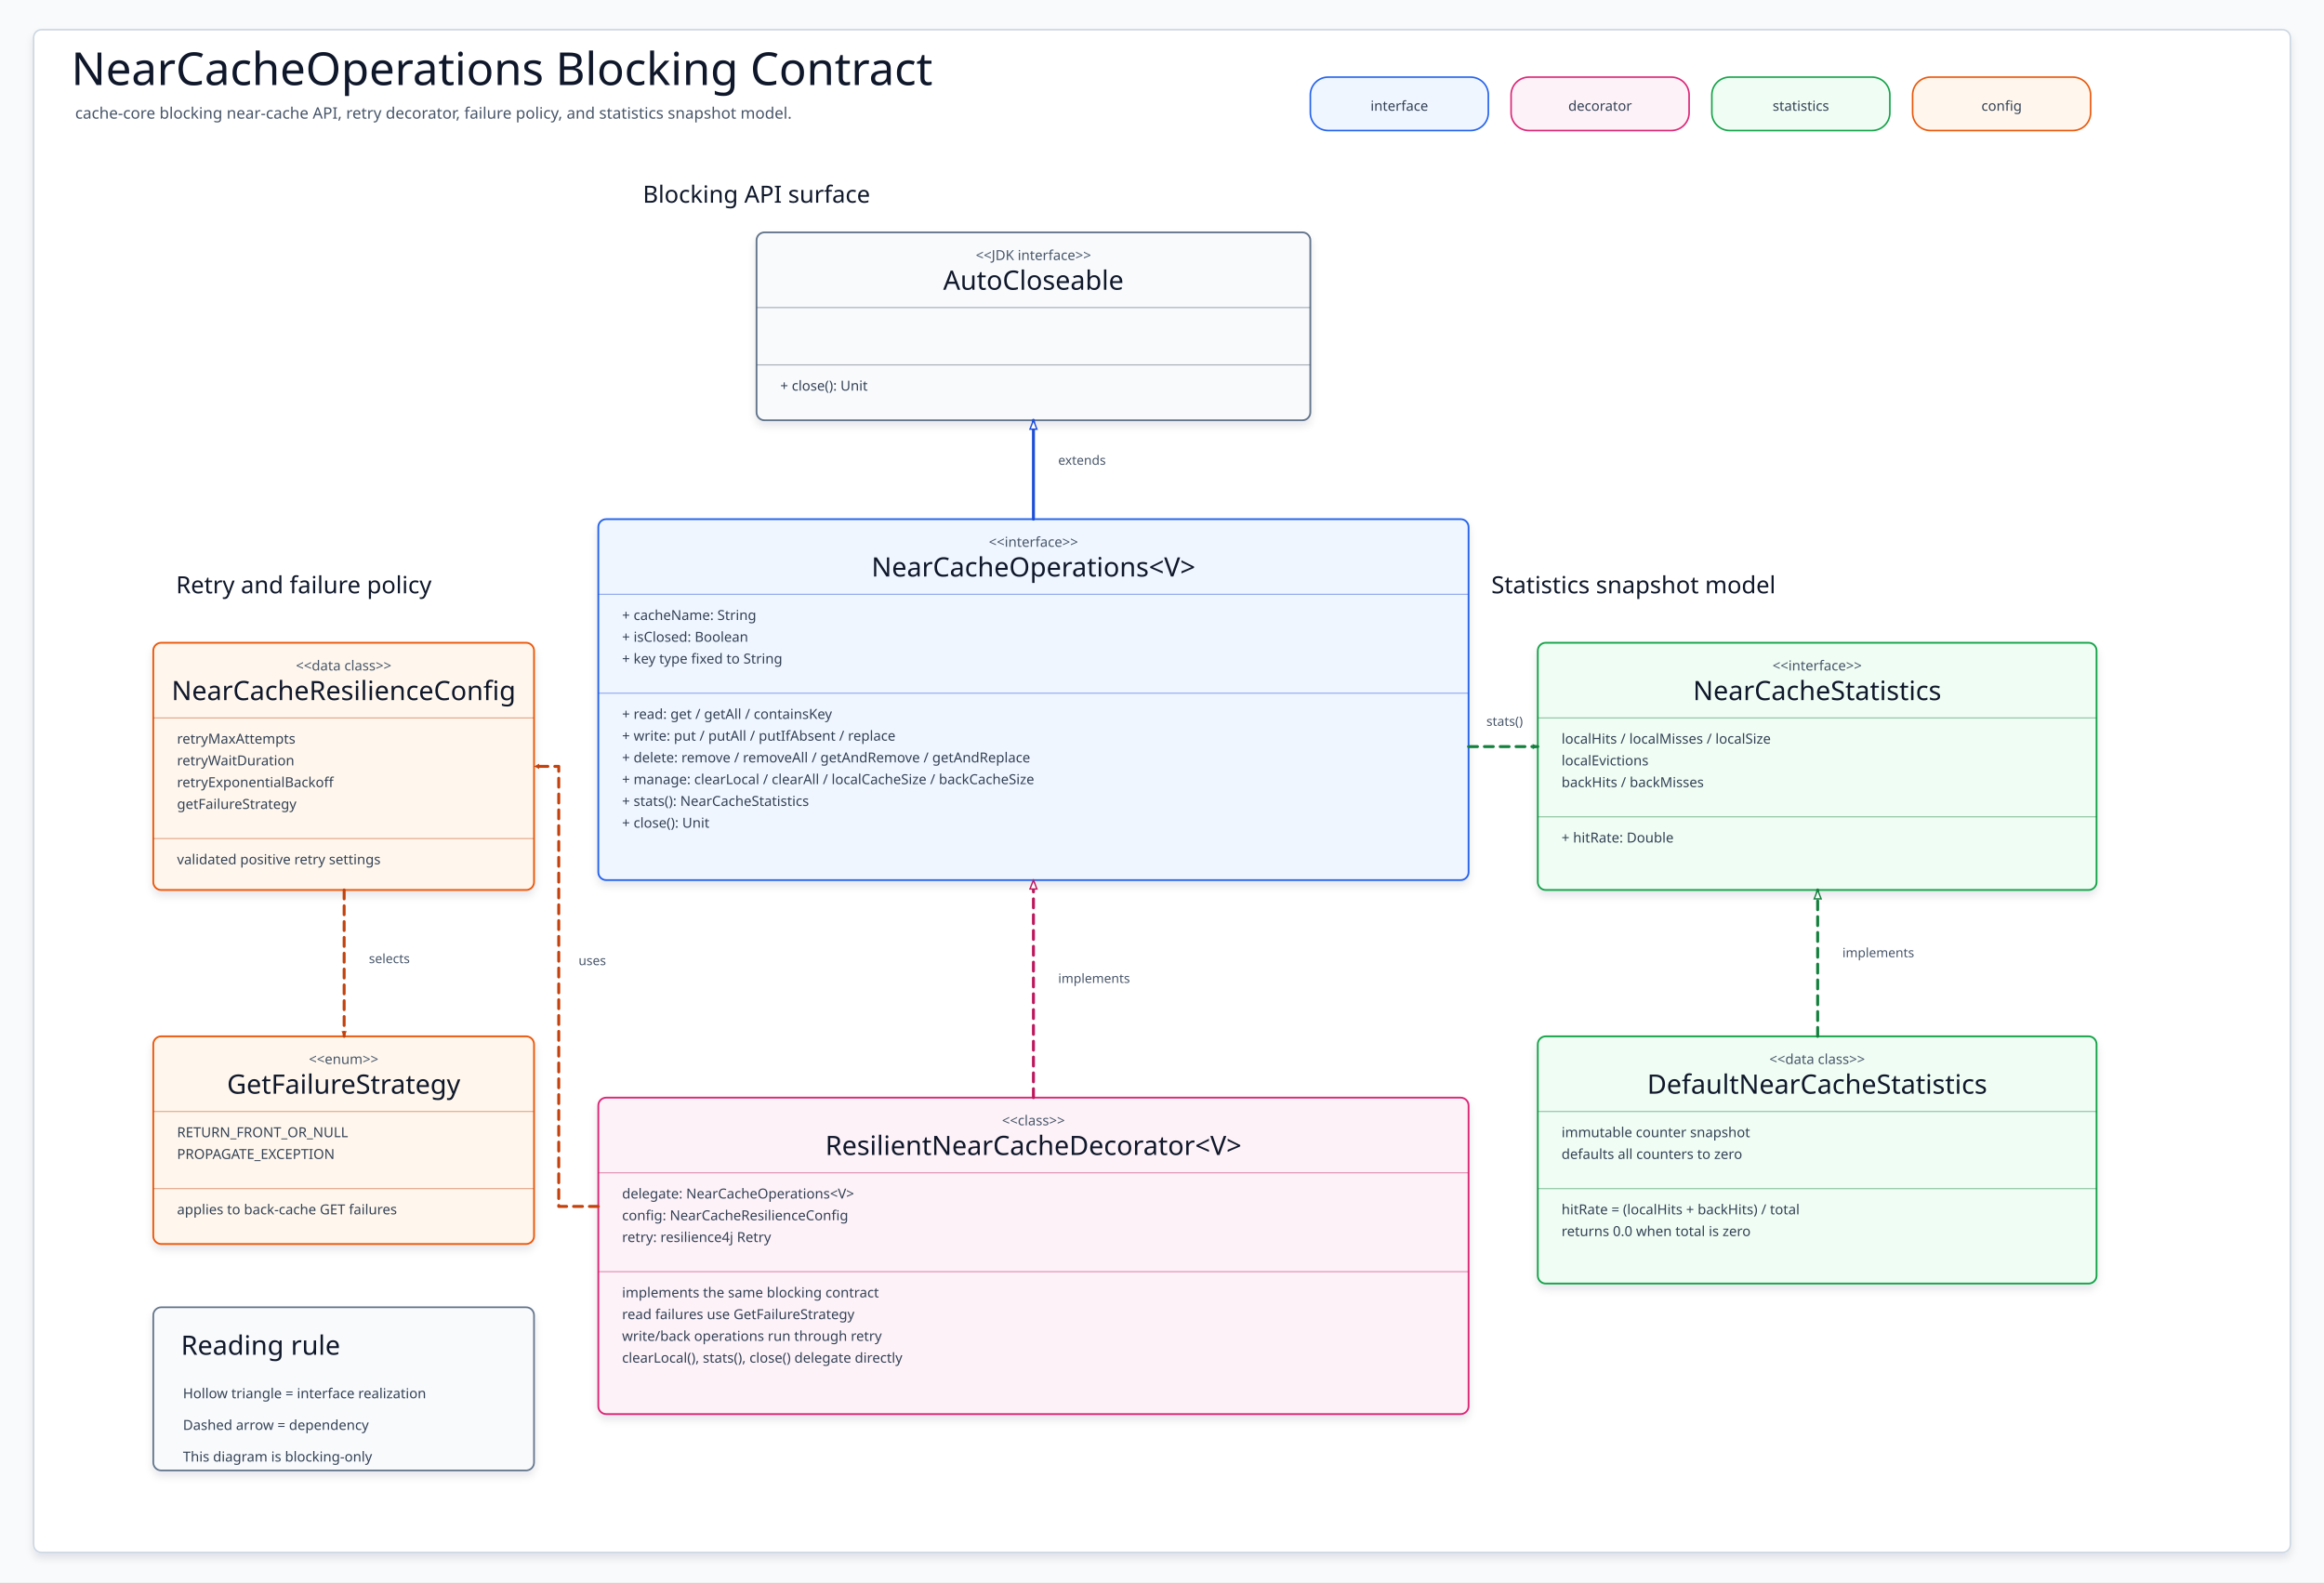
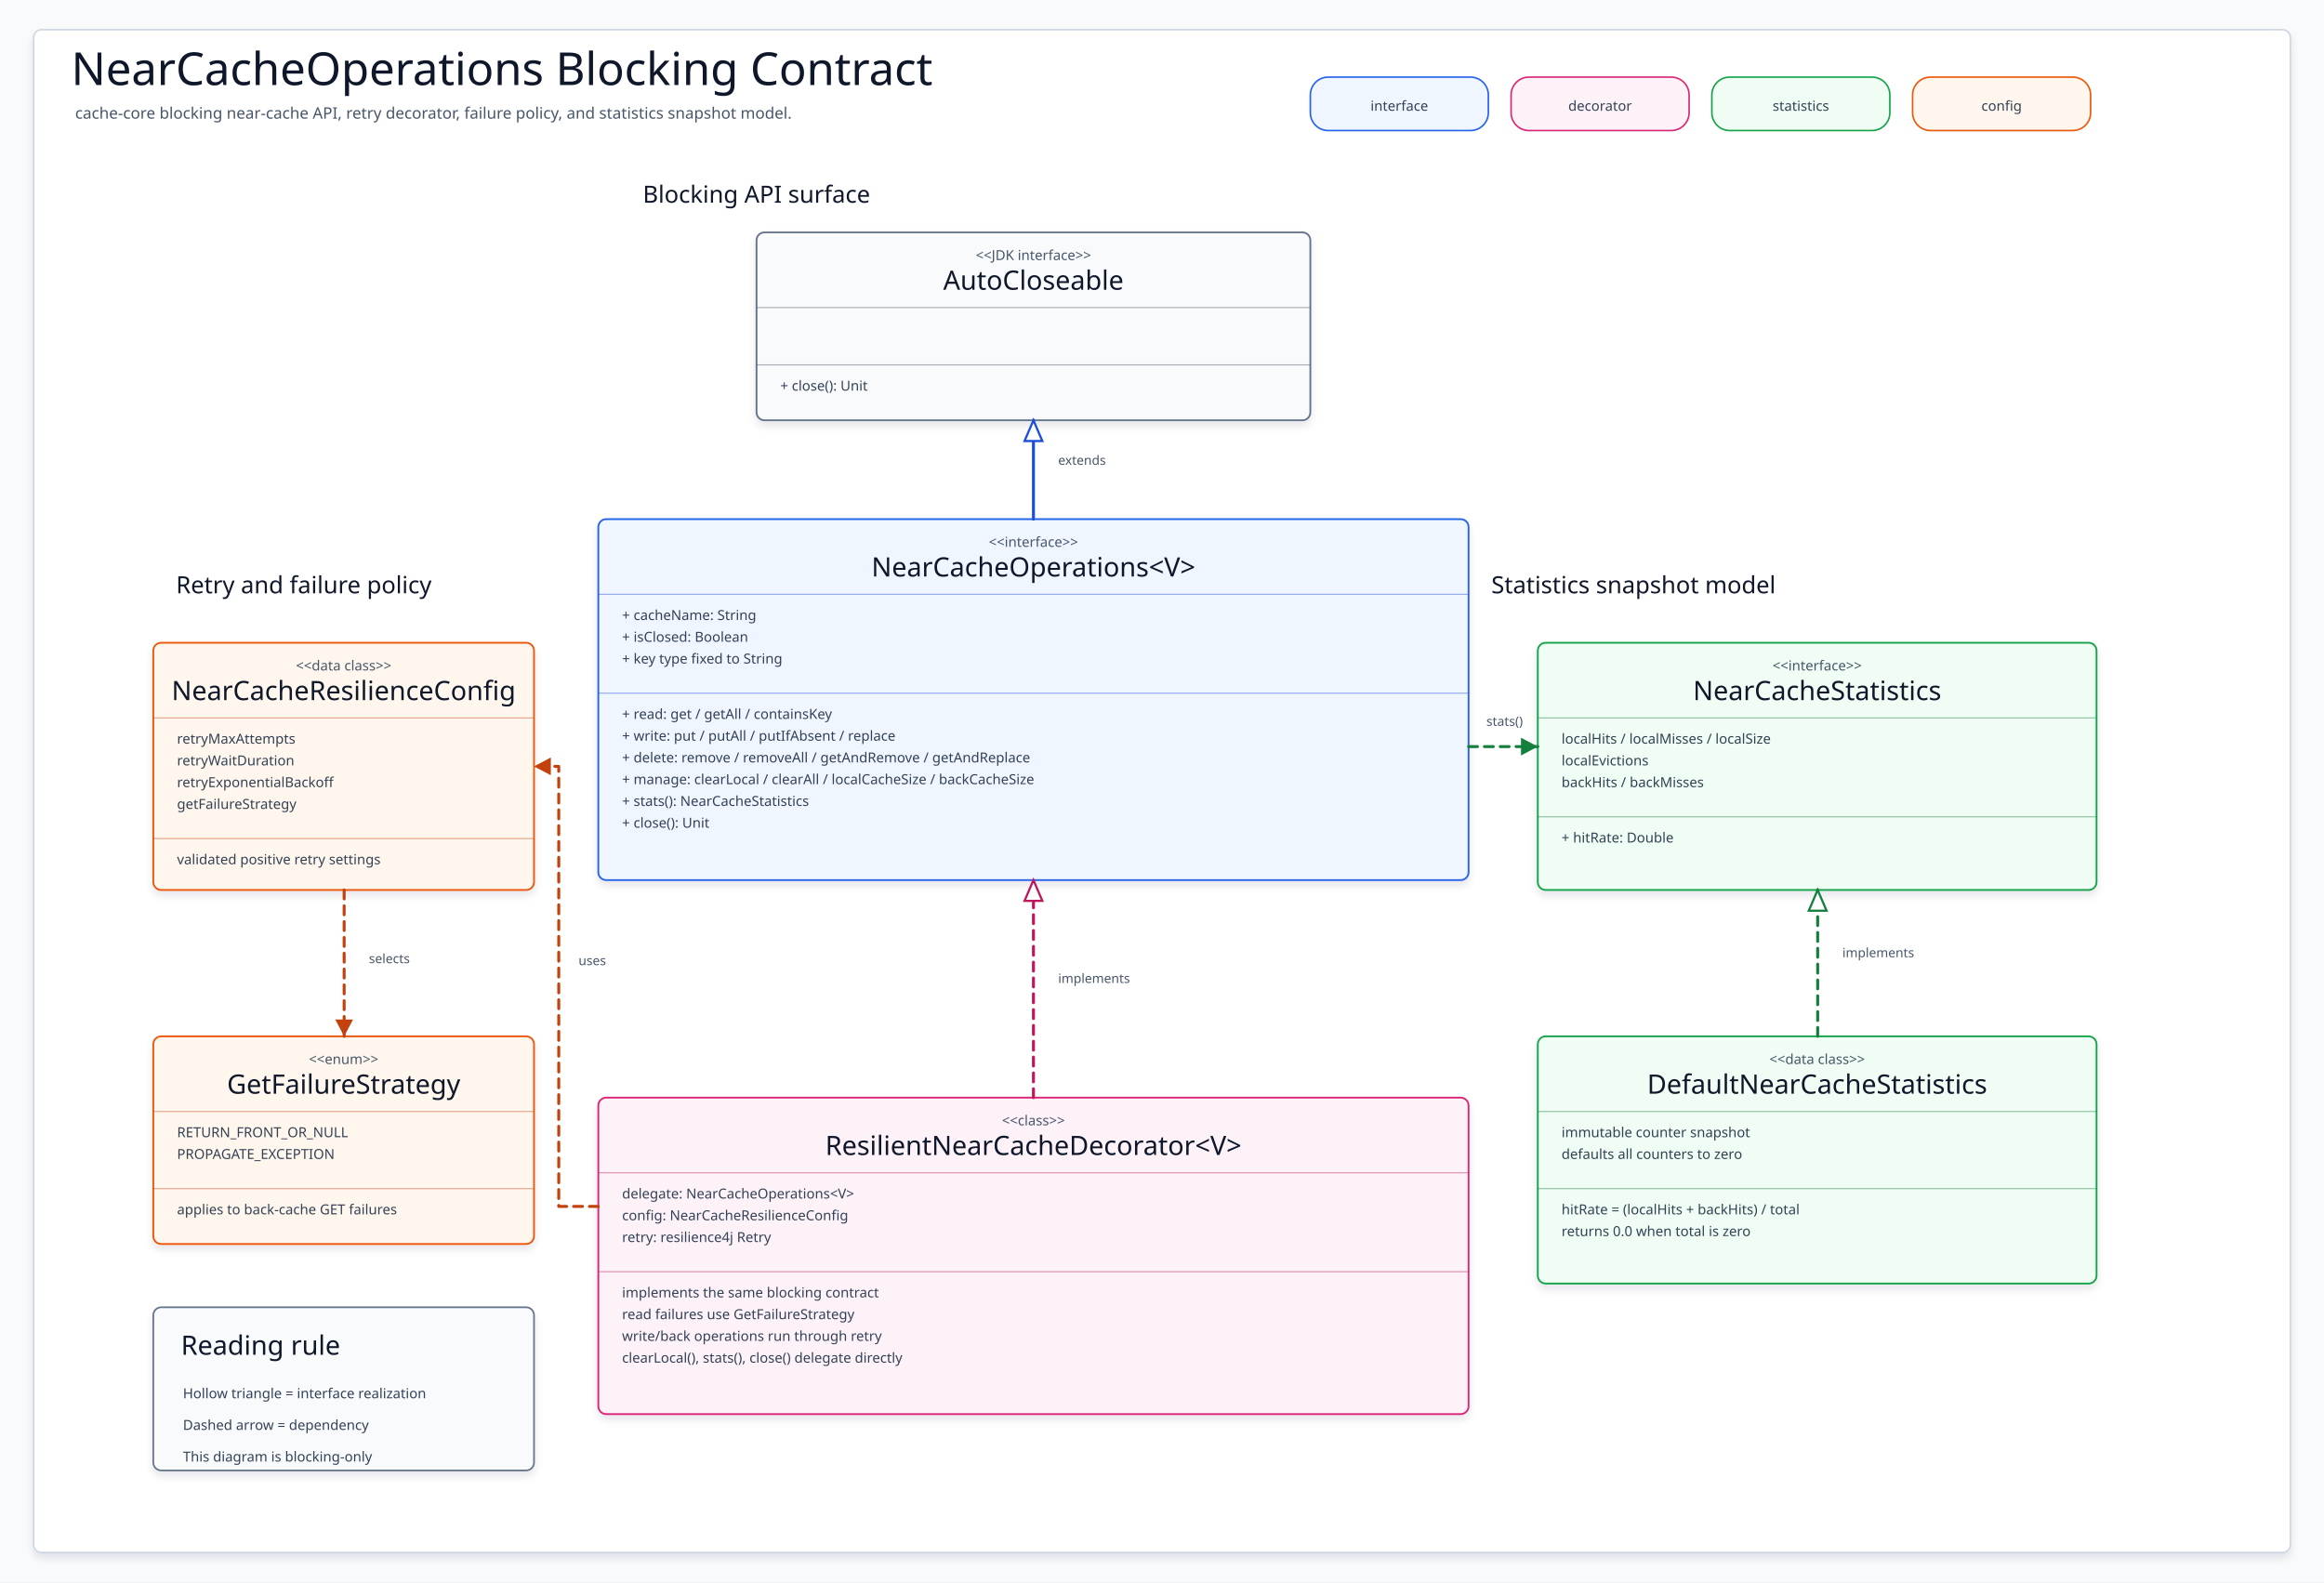
<svg xmlns="http://www.w3.org/2000/svg" data-intent="Explain NearCacheOperations (Blocking) as a source-backed UML class diagram." data-evidence="cache/cache-core/README.ko.md; cache/cache-core/src/main/kotlin/io/bluetape4k/cache/nearcache/NearCacheOperations.kt; cache/cache-core/src/main/kotlin/io/bluetape4k/cache/nearcache/NearCacheStatistics.kt; cache/cache-core/src/main/kotlin/io/bluetape4k/cache/nearcache/NearCacheResilienceConfig.kt; cache/cache-core/src/main/kotlin/io/bluetape4k/cache/nearcache/GetFailureStrategy.kt; cache/cache-core/src/main/kotlin/io/bluetape4k/cache/nearcache/ResilientNearCacheDecorator.kt" data-source-read="cache/cache-core/README.ko.md; cache/cache-core/src/main/kotlin/io/bluetape4k/cache/nearcache/NearCacheOperations.kt; cache/cache-core/src/main/kotlin/io/bluetape4k/cache/nearcache/NearCacheStatistics.kt; cache/cache-core/src/main/kotlin/io/bluetape4k/cache/nearcache/NearCacheResilienceConfig.kt; cache/cache-core/src/main/kotlin/io/bluetape4k/cache/nearcache/GetFailureStrategy.kt; cache/cache-core/src/main/kotlin/io/bluetape4k/cache/nearcache/ResilientNearCacheDecorator.kt" width="2350" height="1600" viewBox="0 0 2350 1600" role="img" aria-label="NearCacheOperations Blocking Class Diagram">
  <defs>
    <filter id="shadow" x="-8%" y="-8%" width="116%" height="116%">
      <feDropShadow dx="0" dy="5" stdDeviation="4" flood-color="#0F172A" flood-opacity="0.10" />
    </filter>
-     <marker id="arrow-blue" markerWidth="7" markerHeight="7" refX="6" refY="3.5" orient="auto" markerUnits="userSpaceOnUse">
-       <path d="M .8 .8 L 6 3.5 L .8 6.2 Z" fill="#1D4ED8" />
+     <marker id="arrow-blue" markerWidth="22" markerHeight="22" refX="19" refY="11" orient="auto" markerUnits="userSpaceOnUse">
+       <path d="M 2 2 L 19 11 L 2 20 Z" fill="#1D4ED8" />
    </marker>
-     <marker id="triangle-blue" markerWidth="11" markerHeight="9" refX="10" refY="4.5" orient="auto" markerUnits="userSpaceOnUse">
-       <path d="M 1 1 L 10 4.5 L 1 8 Z" fill="#FFFFFF" stroke="#1D4ED8" stroke-width="1.4" />
+     <marker id="triangle-blue" markerWidth="26" markerHeight="22" refX="23" refY="11" orient="auto" markerUnits="userSpaceOnUse">
+       <path d="M 2 2 L 23 11 L 2 20 Z" fill="#FFFFFF" stroke="#1D4ED8" stroke-width="2.2" />
    </marker>
-     <marker id="arrow-teal" markerWidth="7" markerHeight="7" refX="6" refY="3.5" orient="auto" markerUnits="userSpaceOnUse">
-       <path d="M .8 .8 L 6 3.5 L .8 6.2 Z" fill="#0F766E" />
+     <marker id="arrow-teal" markerWidth="22" markerHeight="22" refX="19" refY="11" orient="auto" markerUnits="userSpaceOnUse">
+       <path d="M 2 2 L 19 11 L 2 20 Z" fill="#0F766E" />
    </marker>
-     <marker id="triangle-teal" markerWidth="11" markerHeight="9" refX="10" refY="4.5" orient="auto" markerUnits="userSpaceOnUse">
-       <path d="M 1 1 L 10 4.5 L 1 8 Z" fill="#FFFFFF" stroke="#0F766E" stroke-width="1.4" />
+     <marker id="triangle-teal" markerWidth="26" markerHeight="22" refX="23" refY="11" orient="auto" markerUnits="userSpaceOnUse">
+       <path d="M 2 2 L 23 11 L 2 20 Z" fill="#FFFFFF" stroke="#0F766E" stroke-width="2.2" />
    </marker>
-     <marker id="arrow-green" markerWidth="7" markerHeight="7" refX="6" refY="3.5" orient="auto" markerUnits="userSpaceOnUse">
-       <path d="M .8 .8 L 6 3.5 L .8 6.2 Z" fill="#15803D" />
+     <marker id="arrow-green" markerWidth="22" markerHeight="22" refX="19" refY="11" orient="auto" markerUnits="userSpaceOnUse">
+       <path d="M 2 2 L 19 11 L 2 20 Z" fill="#15803D" />
    </marker>
-     <marker id="triangle-green" markerWidth="11" markerHeight="9" refX="10" refY="4.5" orient="auto" markerUnits="userSpaceOnUse">
-       <path d="M 1 1 L 10 4.5 L 1 8 Z" fill="#FFFFFF" stroke="#15803D" stroke-width="1.4" />
+     <marker id="triangle-green" markerWidth="26" markerHeight="22" refX="23" refY="11" orient="auto" markerUnits="userSpaceOnUse">
+       <path d="M 2 2 L 23 11 L 2 20 Z" fill="#FFFFFF" stroke="#15803D" stroke-width="2.2" />
    </marker>
-     <marker id="arrow-amber" markerWidth="7" markerHeight="7" refX="6" refY="3.5" orient="auto" markerUnits="userSpaceOnUse">
-       <path d="M .8 .8 L 6 3.5 L .8 6.2 Z" fill="#C2410C" />
+     <marker id="arrow-amber" markerWidth="22" markerHeight="22" refX="19" refY="11" orient="auto" markerUnits="userSpaceOnUse">
+       <path d="M 2 2 L 19 11 L 2 20 Z" fill="#C2410C" />
    </marker>
-     <marker id="triangle-amber" markerWidth="11" markerHeight="9" refX="10" refY="4.5" orient="auto" markerUnits="userSpaceOnUse">
-       <path d="M 1 1 L 10 4.5 L 1 8 Z" fill="#FFFFFF" stroke="#C2410C" stroke-width="1.4" />
+     <marker id="triangle-amber" markerWidth="26" markerHeight="22" refX="23" refY="11" orient="auto" markerUnits="userSpaceOnUse">
+       <path d="M 2 2 L 23 11 L 2 20 Z" fill="#FFFFFF" stroke="#C2410C" stroke-width="2.2" />
    </marker>
-     <marker id="arrow-pink" markerWidth="7" markerHeight="7" refX="6" refY="3.5" orient="auto" markerUnits="userSpaceOnUse">
-       <path d="M .8 .8 L 6 3.5 L .8 6.2 Z" fill="#BE185D" />
+     <marker id="arrow-pink" markerWidth="22" markerHeight="22" refX="19" refY="11" orient="auto" markerUnits="userSpaceOnUse">
+       <path d="M 2 2 L 19 11 L 2 20 Z" fill="#BE185D" />
    </marker>
-     <marker id="triangle-pink" markerWidth="11" markerHeight="9" refX="10" refY="4.5" orient="auto" markerUnits="userSpaceOnUse">
-       <path d="M 1 1 L 10 4.5 L 1 8 Z" fill="#FFFFFF" stroke="#BE185D" stroke-width="1.4" />
+     <marker id="triangle-pink" markerWidth="26" markerHeight="22" refX="23" refY="11" orient="auto" markerUnits="userSpaceOnUse">
+       <path d="M 2 2 L 23 11 L 2 20 Z" fill="#FFFFFF" stroke="#BE185D" stroke-width="2.2" />
    </marker>
-     <marker id="arrow-slate" markerWidth="7" markerHeight="7" refX="6" refY="3.5" orient="auto" markerUnits="userSpaceOnUse">
-       <path d="M .8 .8 L 6 3.5 L .8 6.2 Z" fill="#475569" />
+     <marker id="arrow-slate" markerWidth="22" markerHeight="22" refX="19" refY="11" orient="auto" markerUnits="userSpaceOnUse">
+       <path d="M 2 2 L 19 11 L 2 20 Z" fill="#475569" />
    </marker>
-     <marker id="triangle-slate" markerWidth="11" markerHeight="9" refX="10" refY="4.5" orient="auto" markerUnits="userSpaceOnUse">
-       <path d="M 1 1 L 10 4.5 L 1 8 Z" fill="#FFFFFF" stroke="#475569" stroke-width="1.4" />
+     <marker id="triangle-slate" markerWidth="26" markerHeight="22" refX="23" refY="11" orient="auto" markerUnits="userSpaceOnUse">
+       <path d="M 2 2 L 23 11 L 2 20 Z" fill="#FFFFFF" stroke="#475569" stroke-width="2.2" />
    </marker>
    <style>
    svg{font-family:"Architects Daughter","Comic Mono","Comic Sans MS",ui-sans-serif,system-ui,sans-serif}
    .canvas{fill:#F8FAFC}.frame{fill:#FFFFFF;stroke:#CBD5E1;stroke-width:1.5;filter:url(#shadow)}
    .title{font-family:"Architects Daughter";font-size:46px;fill:#0F172A}.subtitle{font-family:"Comic Mono";font-size:16px;fill:#475569}
    .sectionLabel{font-family:"Architects Daughter";font-size:24px;fill:#0F172A}
    .chip{stroke-width:1.6}.chipText{font-family:"Comic Mono";font-size:14px;fill:#334155}
    .classBox{stroke-width:1.8;filter:url(#shadow)}.stereotype{font-family:"Comic Mono";font-size:14px;fill:#475569}.classTitle{font-family:"Architects Daughter";font-size:27px;fill:#0F172A}
    .member{font-family:"Comic Mono";font-size:14px;fill:#334155}.divider{stroke-width:1.1;opacity:.45}
    .noteBox{stroke-width:1.7;filter:url(#shadow)}.noteTitle{font-family:"Architects Daughter";font-size:27px;fill:#0F172A}.noteLine{font-family:"Comic Mono";font-size:14px;fill:#334155}
    .edge{fill:none;stroke-width:3;stroke-linecap:round;stroke-linejoin:round}.dashed{stroke-dasharray:9 7}.edgeLabel{font-family:"Comic Mono";font-size:13px;fill:#475569}
  </style>
  </defs>
  <rect class="canvas" width="2350" height="1600" />
  <rect class="frame" x="34" y="30" width="2282" height="1540" rx="8" />
  <text class="title" x="72" y="86">NearCacheOperations Blocking Contract</text>
  <text class="subtitle" x="76" y="120">cache-core blocking near-cache API, retry decorator, failure policy, and statistics snapshot model.</text>
  <g>
    <rect class="chip" x="1325" y="78" width="180" height="54" rx="18" fill="#EFF6FF" stroke="#2563EB" />
    <text class="chipText" x="1415" y="112" text-anchor="middle">interface</text>
  </g>
  <g>
    <rect class="chip" x="1528" y="78" width="180" height="54" rx="18" fill="#FDF2F8" stroke="#DB2777" />
    <text class="chipText" x="1618" y="112" text-anchor="middle">decorator</text>
  </g>
  <g>
    <rect class="chip" x="1731" y="78" width="180" height="54" rx="18" fill="#F0FDF4" stroke="#16A34A" />
    <text class="chipText" x="1821" y="112" text-anchor="middle">statistics</text>
  </g>
  <g>
    <rect class="chip" x="1934" y="78" width="180" height="54" rx="18" fill="#FFF7ED" stroke="#EA580C" />
    <text class="chipText" x="2024" y="112" text-anchor="middle">config</text>
  </g>
  <text class="sectionLabel" x="650" y="205">Blocking API surface</text>
  <text class="sectionLabel" x="178" y="600">Retry and failure policy</text>
  <text class="sectionLabel" x="1508" y="600">Statistics snapshot model</text>
  <g id="AutoCloseable">
    <rect class="classBox" x="765" y="235" width="560" height="190" rx="8" fill="#F8FAFC" stroke="#64748B" />
    <text class="stereotype" x="1045" y="263" text-anchor="middle">&lt;&lt;JDK interface&gt;&gt;</text>
    <text class="classTitle" x="1045" y="293" text-anchor="middle">AutoCloseable</text>
    <path class="divider" d="M765 311H1325" stroke="#475569" />
    <path class="divider" d="M765 369H1325" stroke="#475569" />
    <text class="member" x="789" y="395">+ close(): Unit</text>
  </g>
  <g id="NearCacheOperations">
    <rect class="classBox" x="605" y="525" width="880" height="365" rx="8" fill="#EFF6FF" stroke="#2563EB" />
    <text class="stereotype" x="1045" y="553" text-anchor="middle">&lt;&lt;interface&gt;&gt;</text>
    <text class="classTitle" x="1045" y="583" text-anchor="middle">NearCacheOperations&lt;V&gt;</text>
    <path class="divider" d="M605 601H1485" stroke="#1D4ED8" />
    <text class="member" x="629" y="627">+ cacheName: String</text>
    <text class="member" x="629" y="649">+ isClosed: Boolean</text>
    <text class="member" x="629" y="671">+ key type fixed to String</text>
    <path class="divider" d="M605 701H1485" stroke="#1D4ED8" />
    <text class="member" x="629" y="727">+ read: get / getAll / containsKey</text>
    <text class="member" x="629" y="749">+ write: put / putAll / putIfAbsent / replace</text>
    <text class="member" x="629" y="771">+ delete: remove / removeAll / getAndRemove / getAndReplace</text>
    <text class="member" x="629" y="793">+ manage: clearLocal / clearAll / localCacheSize / backCacheSize</text>
    <text class="member" x="629" y="815">+ stats(): NearCacheStatistics</text>
    <text class="member" x="629" y="837">+ close(): Unit</text>
  </g>
  <g id="ResilientNearCacheDecorator">
    <rect class="classBox" x="605" y="1110" width="880" height="320" rx="8" fill="#FDF2F8" stroke="#DB2777" />
    <text class="stereotype" x="1045" y="1138" text-anchor="middle">&lt;&lt;class&gt;&gt;</text>
    <text class="classTitle" x="1045" y="1168" text-anchor="middle">ResilientNearCacheDecorator&lt;V&gt;</text>
    <path class="divider" d="M605 1186H1485" stroke="#BE185D" />
    <text class="member" x="629" y="1212">delegate: NearCacheOperations&lt;V&gt;</text>
    <text class="member" x="629" y="1234">config: NearCacheResilienceConfig</text>
    <text class="member" x="629" y="1256">retry: resilience4j Retry</text>
    <path class="divider" d="M605 1286H1485" stroke="#BE185D" />
    <text class="member" x="629" y="1312">implements the same blocking contract</text>
    <text class="member" x="629" y="1334">read failures use GetFailureStrategy</text>
    <text class="member" x="629" y="1356">write/back operations run through retry</text>
    <text class="member" x="629" y="1378">clearLocal(), stats(), close() delegate directly</text>
  </g>
  <g id="NearCacheResilienceConfig">
    <rect class="classBox" x="155" y="650" width="385" height="250" rx="8" fill="#FFF7ED" stroke="#EA580C" />
    <text class="stereotype" x="347.5" y="678" text-anchor="middle">&lt;&lt;data class&gt;&gt;</text>
    <text class="classTitle" x="347.5" y="708" text-anchor="middle">NearCacheResilienceConfig</text>
    <path class="divider" d="M155 726H540" stroke="#C2410C" />
    <text class="member" x="179" y="752">retryMaxAttempts</text>
    <text class="member" x="179" y="774">retryWaitDuration</text>
    <text class="member" x="179" y="796">retryExponentialBackoff</text>
    <text class="member" x="179" y="818">getFailureStrategy</text>
    <path class="divider" d="M155 848H540" stroke="#C2410C" />
    <text class="member" x="179" y="874">validated positive retry settings</text>
  </g>
  <g id="GetFailureStrategy">
    <rect class="classBox" x="155" y="1048" width="385" height="210" rx="8" fill="#FFF7ED" stroke="#EA580C" />
    <text class="stereotype" x="347.5" y="1076" text-anchor="middle">&lt;&lt;enum&gt;&gt;</text>
    <text class="classTitle" x="347.5" y="1106" text-anchor="middle">GetFailureStrategy</text>
    <path class="divider" d="M155 1124H540" stroke="#C2410C" />
    <text class="member" x="179" y="1150">RETURN_FRONT_OR_NULL</text>
    <text class="member" x="179" y="1172">PROPAGATE_EXCEPTION</text>
    <path class="divider" d="M155 1202H540" stroke="#C2410C" />
    <text class="member" x="179" y="1228">applies to back-cache GET failures</text>
  </g>
  <g id="NearCacheStatistics">
    <rect class="classBox" x="1555" y="650" width="565" height="250" rx="8" fill="#F0FDF4" stroke="#16A34A" />
    <text class="stereotype" x="1837.5" y="678" text-anchor="middle">&lt;&lt;interface&gt;&gt;</text>
    <text class="classTitle" x="1837.5" y="708" text-anchor="middle">NearCacheStatistics</text>
    <path class="divider" d="M1555 726H2120" stroke="#15803D" />
    <text class="member" x="1579" y="752">localHits / localMisses / localSize</text>
    <text class="member" x="1579" y="774">localEvictions</text>
    <text class="member" x="1579" y="796">backHits / backMisses</text>
    <path class="divider" d="M1555 826H2120" stroke="#15803D" />
    <text class="member" x="1579" y="852">+ hitRate: Double</text>
  </g>
  <g id="DefaultNearCacheStatistics">
    <rect class="classBox" x="1555" y="1048" width="565" height="250" rx="8" fill="#F0FDF4" stroke="#16A34A" />
    <text class="stereotype" x="1837.5" y="1076" text-anchor="middle">&lt;&lt;data class&gt;&gt;</text>
    <text class="classTitle" x="1837.5" y="1106" text-anchor="middle">DefaultNearCacheStatistics</text>
    <path class="divider" d="M1555 1124H2120" stroke="#15803D" />
    <text class="member" x="1579" y="1150">immutable counter snapshot</text>
    <text class="member" x="1579" y="1172">defaults all counters to zero</text>
    <path class="divider" d="M1555 1202H2120" stroke="#15803D" />
    <text class="member" x="1579" y="1228">hitRate = (localHits + backHits) / total</text>
    <text class="member" x="1579" y="1250">returns 0.0 when total is zero</text>
  </g>
  <g>
    <rect class="noteBox" x="155" y="1322" width="385" height="165" rx="8" fill="#F8FAFC" stroke="#64748B" />
    <text class="noteTitle" x="183" y="1370">Reading rule</text>
    <text class="noteLine" x="185" y="1414">Hollow triangle = interface realization</text>
    <text class="noteLine" x="185" y="1446">Dashed arrow = dependency</text>
    <text class="noteLine" x="185" y="1478">This diagram is blocking-only</text>
  </g>
  <g data-from="NearCacheOperations" data-to="AutoCloseable">
    <path class="edge " d="M1045 525 L1045 425" stroke="#1D4ED8" marker-end="url(#triangle-blue)" />
    <text class="edgeLabel" x="1070" y="470">extends</text>
  </g>
  <g data-from="ResilientNearCacheDecorator" data-to="NearCacheOperations">
    <path class="edge dashed" d="M1045 1110 L1045 890" stroke="#BE185D" marker-end="url(#triangle-pink)" />
    <text class="edgeLabel" x="1070" y="994">implements</text>
  </g>
  <g data-from="NearCacheOperations" data-to="NearCacheStatistics">
    <path class="edge dashed" d="M1485 755 L1555 755" stroke="#15803D" marker-end="url(#arrow-green)" />
    <text class="edgeLabel" x="1503" y="734">stats()</text>
  </g>
  <g data-from="DefaultNearCacheStatistics" data-to="NearCacheStatistics">
    <path class="edge dashed" d="M1838 1048 L1838 900" stroke="#15803D" marker-end="url(#triangle-green)" />
    <text class="edgeLabel" x="1863" y="968">implements</text>
  </g>
  <g data-from="ResilientNearCacheDecorator" data-to="NearCacheResilienceConfig">
    <path class="edge dashed" d="M605 1220 L565 1220 L565 775 L540 775" stroke="#C2410C" marker-end="url(#arrow-amber)" />
    <text class="edgeLabel" x="585" y="976">uses</text>
  </g>
  <g data-from="NearCacheResilienceConfig" data-to="GetFailureStrategy">
    <path class="edge dashed" d="M348 900 L348 1048" stroke="#C2410C" marker-end="url(#arrow-amber)" />
    <text class="edgeLabel" x="373" y="974">selects</text>
  </g>
</svg>
